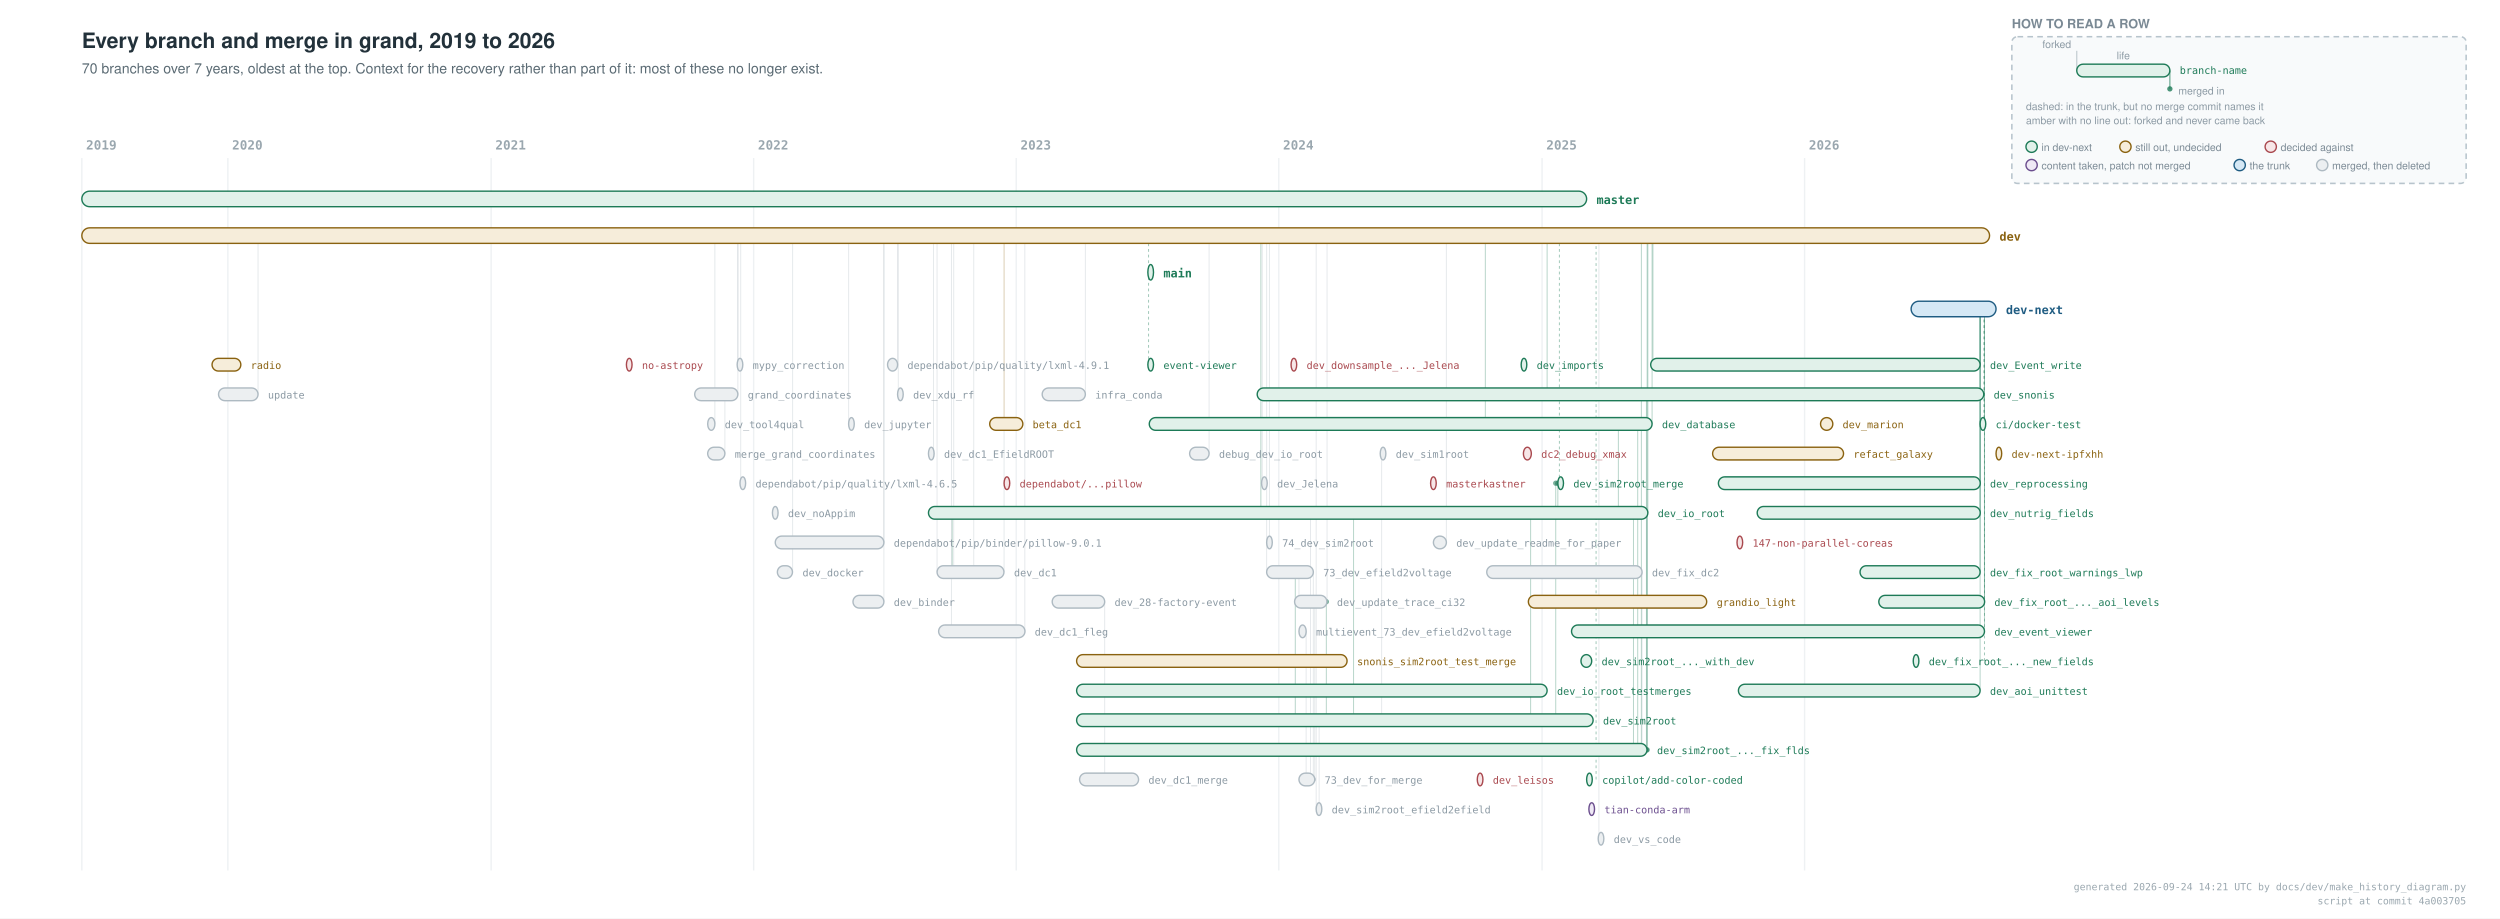
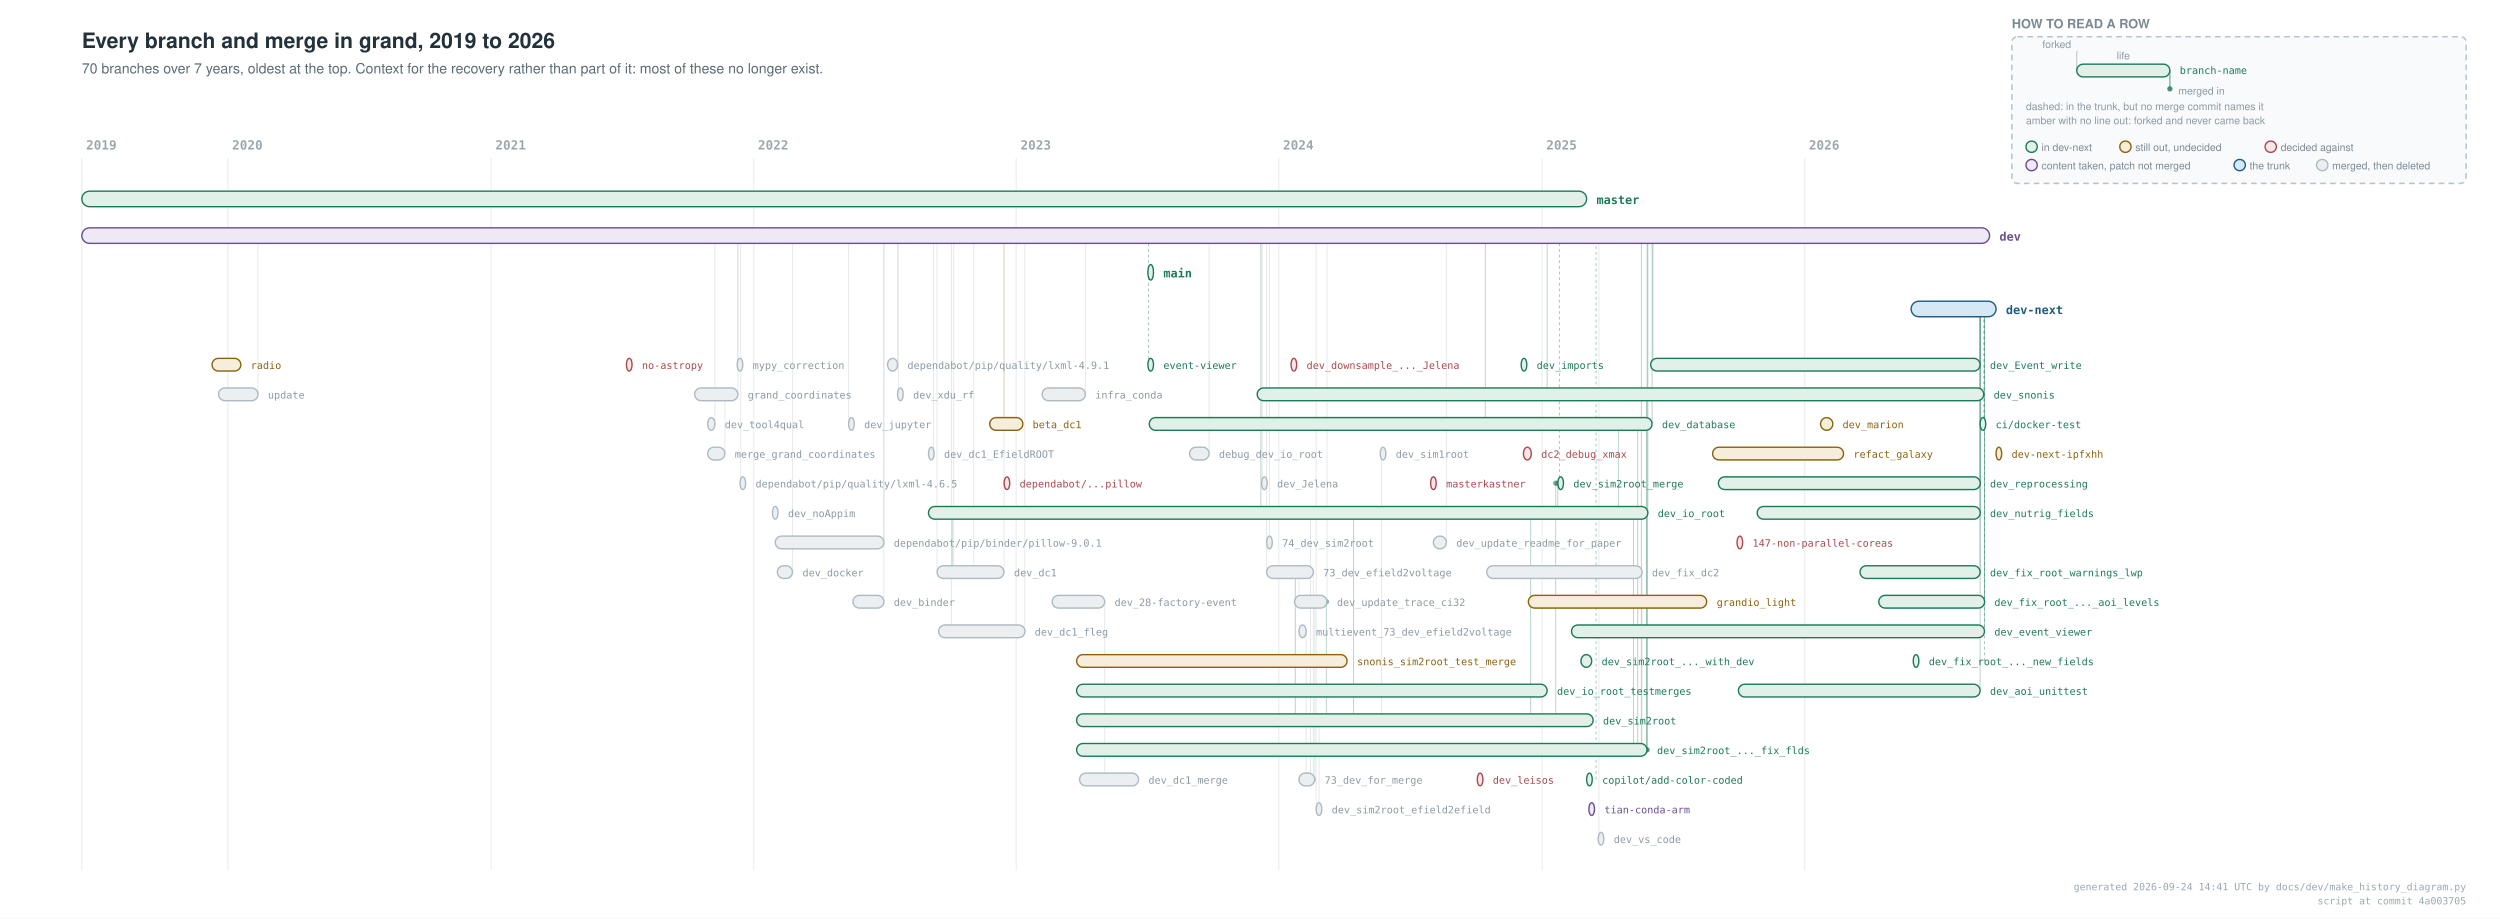
<svg xmlns="http://www.w3.org/2000/svg" viewBox="0 0 1772 651" width="1772" height="651" font-family="IBM Plex Sans, Helvetica, Arial, sans-serif">
  <rect width="1772" height="651" fill="#FFFFFF" />
  <text x="58" y="34" font-size="15" font-weight="600" fill="#22313A">Every branch and merge in grand, 2019 to 2026</text>
  <text x="58" y="52" font-size="10" fill="#5A6A73">70 branches over 7 years, oldest at the top. Context for the recovery rather than part of it: most of these no longer exist.</text>
  <line x1="58.0" y1="112" x2="58.0" y2="617" stroke="#EEF1F3" stroke-width="1" />
  <text x="61.0" y="106" font-family="IBM Plex Mono, monospace" font-size="9" font-weight="600" fill="#9AA7AF">2019</text>
  <line x1="161.5" y1="112" x2="161.5" y2="617" stroke="#EEF1F3" stroke-width="1" />
  <text x="164.5" y="106" font-family="IBM Plex Mono, monospace" font-size="9" font-weight="600" fill="#9AA7AF">2020</text>
  <line x1="348.1" y1="112" x2="348.1" y2="617" stroke="#EEF1F3" stroke-width="1" />
  <text x="351.1" y="106" font-family="IBM Plex Mono, monospace" font-size="9" font-weight="600" fill="#9AA7AF">2021</text>
  <line x1="534.2" y1="112" x2="534.2" y2="617" stroke="#EEF1F3" stroke-width="1" />
  <text x="537.2" y="106" font-family="IBM Plex Mono, monospace" font-size="9" font-weight="600" fill="#9AA7AF">2022</text>
  <line x1="720.3" y1="112" x2="720.3" y2="617" stroke="#EEF1F3" stroke-width="1" />
  <text x="723.3" y="106" font-family="IBM Plex Mono, monospace" font-size="9" font-weight="600" fill="#9AA7AF">2023</text>
  <line x1="906.4" y1="112" x2="906.4" y2="617" stroke="#EEF1F3" stroke-width="1" />
  <text x="909.4" y="106" font-family="IBM Plex Mono, monospace" font-size="9" font-weight="600" fill="#9AA7AF">2024</text>
  <line x1="1093.0" y1="112" x2="1093.0" y2="617" stroke="#EEF1F3" stroke-width="1" />
  <text x="1096.0" y="106" font-family="IBM Plex Mono, monospace" font-size="9" font-weight="600" fill="#9AA7AF">2025</text>
  <line x1="1279.1" y1="112" x2="1279.1" y2="617" stroke="#EEF1F3" stroke-width="1" />
  <text x="1282.1" y="106" font-family="IBM Plex Mono, monospace" font-size="9" font-weight="600" fill="#9AA7AF">2026</text>
  <path d="M 182.9 279.5 L 182.9 167.0" stroke="#AEBAC2" stroke-width="0.7" fill="none" opacity="0.32" />
  <circle cx="182.9" cy="167.0" r="1.9" fill="#AEBAC2" opacity="0.6" />
  <path d="M 506.7 300.5 L 506.7 167.0" stroke="#AEBAC2" stroke-width="0.7" fill="none" opacity="0.32" />
  <circle cx="506.7" cy="167.0" r="1.9" fill="#AEBAC2" opacity="0.6" />
  <path d="M 523.0 279.5 L 523.0 167.0" stroke="#AEBAC2" stroke-width="0.7" fill="none" opacity="0.32" />
  <circle cx="523.0" cy="167.0" r="1.9" fill="#AEBAC2" opacity="0.6" />
  <path d="M 513.8 321.5 L 513.8 279.5" stroke="#AEBAC2" stroke-width="0.7" fill="none" opacity="0.32" />
  <circle cx="513.8" cy="279.5" r="1.9" fill="#AEBAC2" opacity="0.6" />
  <path d="M 523.0 258.5 L 523.0 167.0" stroke="#AEBAC2" stroke-width="0.7" fill="none" opacity="0.32" />
  <circle cx="523.0" cy="167.0" r="1.9" fill="#AEBAC2" opacity="0.6" />
  <path d="M 525.0 342.5 L 525.0 167.0" stroke="#AEBAC2" stroke-width="0.7" fill="none" opacity="0.32" />
  <circle cx="525.0" cy="167.0" r="1.9" fill="#AEBAC2" opacity="0.6" />
  <path d="M 561.8 405.5 L 561.8 167.0" stroke="#AEBAC2" stroke-width="0.7" fill="none" opacity="0.32" />
  <circle cx="561.8" cy="167.0" r="1.9" fill="#AEBAC2" opacity="0.6" />
  <path d="M 601.5 300.5 L 601.5 167.0" stroke="#AEBAC2" stroke-width="0.7" fill="none" opacity="0.32" />
  <circle cx="601.5" cy="167.0" r="1.9" fill="#AEBAC2" opacity="0.6" />
  <path d="M 626.5 426.5 L 626.5 167.0" stroke="#AEBAC2" stroke-width="0.7" fill="none" opacity="0.32" />
  <circle cx="626.5" cy="167.0" r="1.9" fill="#AEBAC2" opacity="0.6" />
  <path d="M 626.5 384.5 L 626.5 167.0" stroke="#AEBAC2" stroke-width="0.7" fill="none" opacity="0.32" />
  <circle cx="626.5" cy="167.0" r="1.9" fill="#AEBAC2" opacity="0.6" />
  <path d="M 636.2 258.5 L 636.2 167.0" stroke="#AEBAC2" stroke-width="0.7" fill="none" opacity="0.32" />
  <circle cx="636.2" cy="167.0" r="1.9" fill="#AEBAC2" opacity="0.6" />
  <path d="M 636.7 279.5 L 636.7 167.0" stroke="#AEBAC2" stroke-width="0.7" fill="none" opacity="0.32" />
  <circle cx="636.7" cy="167.0" r="1.9" fill="#AEBAC2" opacity="0.6" />
  <path d="M 674.9 363.5 L 674.9 405.5" stroke="#1D7A57" stroke-width="0.7" fill="none" opacity="0.32" />
  <circle cx="674.9" cy="405.5" r="1.9" fill="#1D7A57" opacity="0.6" />
  <path d="M 661.7 321.5 L 661.7 167.0" stroke="#AEBAC2" stroke-width="0.7" fill="none" opacity="0.32" />
  <circle cx="661.7" cy="167.0" r="1.9" fill="#AEBAC2" opacity="0.6" />
  <path d="M 664.2 405.5 L 664.2 167.0" stroke="#AEBAC2" stroke-width="0.7" fill="none" opacity="0.32" />
  <circle cx="664.2" cy="167.0" r="1.9" fill="#AEBAC2" opacity="0.6" />
  <path d="M 674.4 447.5 L 674.4 167.0" stroke="#AEBAC2" stroke-width="0.7" fill="none" opacity="0.32" />
  <circle cx="674.4" cy="167.0" r="1.9" fill="#AEBAC2" opacity="0.6" />
  <path d="M 676.0 405.5 L 676.0 167.0" stroke="#AEBAC2" stroke-width="0.7" fill="none" opacity="0.32" />
  <circle cx="676.0" cy="167.0" r="1.9" fill="#AEBAC2" opacity="0.6" />
  <path d="M 690.2 405.5 L 690.2 167.0" stroke="#AEBAC2" stroke-width="0.7" fill="none" opacity="0.32" />
  <circle cx="690.2" cy="167.0" r="1.9" fill="#AEBAC2" opacity="0.6" />
  <path d="M 711.7 405.5 L 711.7 300.5" stroke="#AEBAC2" stroke-width="0.7" fill="none" opacity="0.32" />
  <circle cx="711.7" cy="300.5" r="1.9" fill="#AEBAC2" opacity="0.6" />
  <path d="M 711.7 300.5 L 711.7 167.0" stroke="#8A6210" stroke-width="0.7" fill="none" opacity="0.32" />
  <circle cx="711.7" cy="167.0" r="1.9" fill="#8A6210" opacity="0.6" />
  <path d="M 726.4 447.5 L 726.4 167.0" stroke="#AEBAC2" stroke-width="0.7" fill="none" opacity="0.32" />
  <circle cx="726.4" cy="167.0" r="1.9" fill="#AEBAC2" opacity="0.6" />
  <path d="M 769.3 279.5 L 769.3 167.0" stroke="#AEBAC2" stroke-width="0.7" fill="none" opacity="0.32" />
  <circle cx="769.3" cy="167.0" r="1.9" fill="#AEBAC2" opacity="0.6" />
  <path d="M 783.0 426.5 L 783.0 552.5" stroke="#AEBAC2" stroke-width="0.7" fill="none" opacity="0.32" />
  <circle cx="783.0" cy="552.5" r="1.9" fill="#AEBAC2" opacity="0.6" />
  <path d="M 1084.9 510.5 L 1084.9 363.5" stroke="#1D7A57" stroke-width="0.7" fill="none" opacity="0.32" />
  <circle cx="1084.9" cy="363.5" r="1.9" fill="#1D7A57" opacity="0.6" />
  <path d="M 1147.1 363.5 L 1147.1 300.5" stroke="#1D7A57" stroke-width="0.7" fill="none" opacity="0.32" />
  <circle cx="1147.1" cy="300.5" r="1.9" fill="#1D7A57" opacity="0.6" />
  <path d="M 857.0 321.5 L 857.0 167.0" stroke="#AEBAC2" stroke-width="0.7" fill="none" opacity="0.32" />
  <circle cx="857.0" cy="167.0" r="1.9" fill="#AEBAC2" opacity="0.6" />
  <path d="M 893.7 363.5 L 893.7 167.0" stroke="#1D7A57" stroke-width="0.7" fill="none" opacity="0.32" />
  <circle cx="893.7" cy="167.0" r="1.9" fill="#1D7A57" opacity="0.6" />
  <path d="M 894.7 342.5 L 894.7 167.0" stroke="#AEBAC2" stroke-width="0.7" fill="none" opacity="0.32" />
  <circle cx="894.7" cy="167.0" r="1.9" fill="#AEBAC2" opacity="0.6" />
  <path d="M 897.8 405.5 L 897.8 167.0" stroke="#AEBAC2" stroke-width="0.7" fill="none" opacity="0.32" />
  <circle cx="897.8" cy="167.0" r="1.9" fill="#AEBAC2" opacity="0.6" />
  <path d="M 899.8 384.5 L 899.8 167.0" stroke="#AEBAC2" stroke-width="0.7" fill="none" opacity="0.32" />
  <circle cx="899.8" cy="167.0" r="1.9" fill="#AEBAC2" opacity="0.6" />
  <path d="M 1052.8 300.5 L 1052.8 167.0" stroke="#1D7A57" stroke-width="0.7" fill="none" opacity="0.32" />
  <circle cx="1052.8" cy="167.0" r="1.9" fill="#1D7A57" opacity="0.6" />
  <path d="M 918.1 510.5 L 918.1 405.5" stroke="#1D7A57" stroke-width="0.7" fill="none" opacity="0.32" />
  <circle cx="918.1" cy="405.5" r="1.9" fill="#1D7A57" opacity="0.6" />
  <path d="M 920.7 405.5 L 920.7 426.5" stroke="#AEBAC2" stroke-width="0.7" fill="none" opacity="0.32" />
  <circle cx="920.7" cy="426.5" r="1.9" fill="#AEBAC2" opacity="0.6" />
  <path d="M 925.8 447.5 L 925.8 552.5" stroke="#AEBAC2" stroke-width="0.7" fill="none" opacity="0.32" />
  <circle cx="925.8" cy="552.5" r="1.9" fill="#AEBAC2" opacity="0.6" />
  <path d="M 928.9 552.5 L 928.9 363.5" stroke="#AEBAC2" stroke-width="0.7" fill="none" opacity="0.32" />
  <circle cx="928.9" cy="363.5" r="1.9" fill="#AEBAC2" opacity="0.6" />
  <path d="M 930.9 405.5 L 930.9 552.5" stroke="#AEBAC2" stroke-width="0.7" fill="none" opacity="0.32" />
  <circle cx="930.9" cy="552.5" r="1.9" fill="#AEBAC2" opacity="0.6" />
  <path d="M 931.9 552.5 L 931.9 426.5" stroke="#AEBAC2" stroke-width="0.7" fill="none" opacity="0.32" />
  <circle cx="931.9" cy="426.5" r="1.9" fill="#AEBAC2" opacity="0.6" />
  <path d="M 940.1 510.5 L 940.1 426.5" stroke="#1D7A57" stroke-width="0.7" fill="none" opacity="0.32" />
  <circle cx="940.1" cy="426.5" r="1.9" fill="#1D7A57" opacity="0.6" />
  <path d="M 932.9 573.5 L 932.9 167.0" stroke="#AEBAC2" stroke-width="0.7" fill="none" opacity="0.32" />
  <circle cx="932.9" cy="167.0" r="1.9" fill="#AEBAC2" opacity="0.6" />
  <path d="M 935.0 573.5 L 935.0 510.5" stroke="#AEBAC2" stroke-width="0.7" fill="none" opacity="0.32" />
  <circle cx="935.0" cy="510.5" r="1.9" fill="#AEBAC2" opacity="0.6" />
  <path d="M 940.6 426.5 L 940.6 167.0" stroke="#AEBAC2" stroke-width="0.7" fill="none" opacity="0.32" />
  <circle cx="940.6" cy="167.0" r="1.9" fill="#AEBAC2" opacity="0.6" />
  <path d="M 959.4 363.5 L 959.4 510.5" stroke="#1D7A57" stroke-width="0.7" fill="none" opacity="0.32" />
  <circle cx="959.4" cy="510.5" r="1.9" fill="#1D7A57" opacity="0.6" />
  <path d="M 979.3 321.5 L 979.3 510.5" stroke="#AEBAC2" stroke-width="0.7" fill="none" opacity="0.32" />
  <circle cx="979.3" cy="510.5" r="1.9" fill="#AEBAC2" opacity="0.6" />
  <path d="M 1025.2 384.5 L 1025.2 167.0" stroke="#AEBAC2" stroke-width="0.7" fill="none" opacity="0.32" />
  <circle cx="1025.2" cy="167.0" r="1.9" fill="#AEBAC2" opacity="0.6" />
  <path d="M 1096.6 279.5 L 1096.6 167.0" stroke="#1D7A57" stroke-width="0.7" fill="none" opacity="0.32" />
  <circle cx="1096.6" cy="167.0" r="1.9" fill="#1D7A57" opacity="0.6" />
  <path d="M 1104.2 363.5 L 1104.2 342.5" stroke="#1D7A57" stroke-width="0.7" fill="none" opacity="0.32" />
  <circle cx="1104.2" cy="342.5" r="1.9" fill="#1D7A57" opacity="0.6" />
  <path d="M 1102.7 510.5 L 1102.7 342.5" stroke="#1D7A57" stroke-width="0.7" fill="none" opacity="0.32" />
  <circle cx="1102.7" cy="342.5" r="1.9" fill="#1D7A57" opacity="0.6" />
  <path d="M 1167.5 363.5 L 1167.5 531.5" stroke="#1D7A57" stroke-width="0.7" fill="none" opacity="0.32" />
  <circle cx="1167.5" cy="531.5" r="1.9" fill="#1D7A57" opacity="0.6" />
  <path d="M 1167.0 279.5 L 1167.0 531.5" stroke="#1D7A57" stroke-width="0.7" fill="none" opacity="0.32" />
  <circle cx="1167.0" cy="531.5" r="1.9" fill="#1D7A57" opacity="0.6" />
  <path d="M 1133.3 594.5 L 1133.3 167.0" stroke="#AEBAC2" stroke-width="0.7" fill="none" opacity="0.32" />
  <circle cx="1133.3" cy="167.0" r="1.9" fill="#AEBAC2" opacity="0.6" />
  <path d="M 1157.8 531.5 L 1157.8 363.5" stroke="#1D7A57" stroke-width="0.7" fill="none" opacity="0.32" />
  <circle cx="1157.8" cy="363.5" r="1.9" fill="#1D7A57" opacity="0.6" />
  <path d="M 1160.8 531.5 L 1160.8 300.5" stroke="#1D7A57" stroke-width="0.7" fill="none" opacity="0.32" />
  <circle cx="1160.8" cy="300.5" r="1.9" fill="#1D7A57" opacity="0.6" />
  <path d="M 1163.4 531.5 L 1163.4 167.0" stroke="#1D7A57" stroke-width="0.7" fill="none" opacity="0.32" />
  <circle cx="1163.4" cy="167.0" r="1.9" fill="#1D7A57" opacity="0.6" />
  <path d="M 1163.9 405.5 L 1163.9 531.5" stroke="#AEBAC2" stroke-width="0.7" fill="none" opacity="0.32" />
  <circle cx="1163.9" cy="531.5" r="1.9" fill="#AEBAC2" opacity="0.6" />
  <path d="M 1167.5 531.5 L 1167.5 167.0" stroke="#1D7A57" stroke-width="0.7" fill="none" opacity="0.32" />
  <circle cx="1167.5" cy="167.0" r="1.9" fill="#1D7A57" opacity="0.6" />
  <path d="M 1168.0 363.5 L 1168.0 167.0" stroke="#1D7A57" stroke-width="0.7" fill="none" opacity="0.32" />
  <circle cx="1168.0" cy="167.0" r="1.9" fill="#1D7A57" opacity="0.6" />
  <path d="M 1171.6 258.5 L 1171.6 167.0" stroke="#1D7A57" stroke-width="0.7" fill="none" opacity="0.32" />
  <circle cx="1171.6" cy="167.0" r="1.9" fill="#1D7A57" opacity="0.6" />
  <path d="M 1171.0 300.5 L 1171.0 167.0" stroke="#1D7A57" stroke-width="0.7" fill="none" opacity="0.32" />
  <circle cx="1171.0" cy="167.0" r="1.9" fill="#1D7A57" opacity="0.6" />
  <path d="M 1403.5 405.5 L 1403.5 219.0" stroke="#1D7A57" stroke-width="0.7" fill="none" opacity="0.32" />
  <circle cx="1403.5" cy="219.0" r="1.9" fill="#1D7A57" opacity="0.6" />
  <path d="M 1403.5 363.5 L 1403.5 219.0" stroke="#1D7A57" stroke-width="0.7" fill="none" opacity="0.32" />
  <circle cx="1403.5" cy="219.0" r="1.9" fill="#1D7A57" opacity="0.6" />
  <path d="M 1403.5 342.5 L 1403.5 219.0" stroke="#1D7A57" stroke-width="0.7" fill="none" opacity="0.32" />
  <circle cx="1403.5" cy="219.0" r="1.9" fill="#1D7A57" opacity="0.6" />
  <path d="M 1403.5 258.5 L 1403.5 219.0" stroke="#1D7A57" stroke-width="0.7" fill="none" opacity="0.32" />
  <circle cx="1403.5" cy="219.0" r="1.9" fill="#1D7A57" opacity="0.6" />
  <path d="M 1403.5 489.5 L 1403.5 219.0" stroke="#1D7A57" stroke-width="0.7" fill="none" opacity="0.32" />
  <circle cx="1403.5" cy="219.0" r="1.9" fill="#1D7A57" opacity="0.6" />
  <path d="M 1406.6 426.5 L 1406.6 219.0" stroke="#1D7A57" stroke-width="0.7" fill="none" opacity="0.32" />
  <circle cx="1406.6" cy="219.0" r="1.9" fill="#1D7A57" opacity="0.6" />
  <path d="M 1406.6 447.5 L 1406.6 219.0" stroke="#1D7A57" stroke-width="0.7" fill="none" opacity="0.32" />
  <circle cx="1406.6" cy="219.0" r="1.9" fill="#1D7A57" opacity="0.6" />
  <path d="M 814.1 258.5 L 814.1 167.0" stroke="#1D7A57" stroke-width="0.7" stroke-dasharray="2 2" fill="none" opacity="0.42" />
  <path d="M 1105.3 342.5 L 1105.3 167.0" stroke="#1D7A57" stroke-width="0.7" stroke-dasharray="2 2" fill="none" opacity="0.42" />
  <path d="M 1131.3 552.5 L 1131.3 167.0" stroke="#1D7A57" stroke-width="0.7" stroke-dasharray="2 2" fill="none" opacity="0.42" />
  <path d="M 1406.6 468.5 L 1406.6 219.0" stroke="#1D7A57" stroke-width="0.7" stroke-dasharray="2 2" fill="none" opacity="0.42" />
  <path d="M 1406.1 300.5 L 1406.1 219.0" stroke="#1D7A57" stroke-width="0.7" stroke-dasharray="2 2" fill="none" opacity="0.42" />
  <rect x="58.0" y="135.5" width="1066.6" height="11" rx="5.5" fill="#E1F1EA" stroke="#1D7A57" stroke-width="1" />
  <text x="1131.6" y="144.6" font-family="IBM Plex Mono, monospace" font-size="8.4" font-weight="600" fill="#1D7A57">master</text>
-   <rect x="58.0" y="161.5" width="1352.2" height="11" rx="5.5" fill="#F6EDDA" stroke="#8A6210" stroke-width="1" />
-   <text x="1417.2" y="170.6" font-family="IBM Plex Mono, monospace" font-size="8.4" font-weight="600" fill="#8A6210">dev</text>
+   <rect x="58.0" y="161.5" width="1352.2" height="11" rx="5.5" fill="#EFE9F5" stroke="#6B4E8E" stroke-width="1" />
+   <text x="1417.2" y="170.6" font-family="IBM Plex Mono, monospace" font-size="8.4" font-weight="600" fill="#6B4E8E">dev</text>
  <rect x="813.6" y="187.5" width="4.0" height="11" rx="5.5" fill="#E1F1EA" stroke="#1D7A57" stroke-width="1" />
  <text x="824.6" y="196.6" font-family="IBM Plex Mono, monospace" font-size="8.4" font-weight="600" fill="#1D7A57">main</text>
  <rect x="1354.6" y="213.5" width="60.2" height="11" rx="5.5" fill="#D5E8F5" stroke="#1F5C82" stroke-width="1" />
  <text x="1421.8" y="222.6" font-family="IBM Plex Mono, monospace" font-size="8.4" font-weight="600" fill="#1F5C82">dev-next</text>
  <rect x="150.3" y="254.0" width="20.4" height="9" rx="4.5" fill="#F6EDDA" stroke="#8A6210" stroke-width="1" />
  <text x="177.7" y="261.5" font-family="IBM Plex Mono, monospace" font-size="7.2" font-weight="500" fill="#8A6210">radio</text>
  <rect x="154.9" y="275.0" width="28.0" height="9" rx="4.5" fill="#ECEFF1" stroke="#AEBAC2" stroke-width="1" />
  <text x="189.9" y="282.5" font-family="IBM Plex Mono, monospace" font-size="7.2" font-weight="500" fill="#8B99A3">update</text>
  <rect x="444.0" y="254.0" width="4.0" height="9" rx="4.5" fill="#F7E6E7" stroke="#A9484E" stroke-width="1" />
  <text x="455.0" y="261.5" font-family="IBM Plex Mono, monospace" font-size="7.2" font-weight="500" fill="#A9484E">no-astropy</text>
  <rect x="492.4" y="275.0" width="30.6" height="9" rx="4.5" fill="#ECEFF1" stroke="#AEBAC2" stroke-width="1" />
  <text x="530.0" y="282.5" font-family="IBM Plex Mono, monospace" font-size="7.2" font-weight="500" fill="#8B99A3">grand_coordinates</text>
  <rect x="501.6" y="296.0" width="5.1" height="9" rx="4.5" fill="#ECEFF1" stroke="#AEBAC2" stroke-width="1" />
  <text x="513.7" y="303.5" font-family="IBM Plex Mono, monospace" font-size="7.2" font-weight="500" fill="#8B99A3">dev_tool4qual</text>
  <rect x="501.6" y="317.0" width="12.2" height="9" rx="4.5" fill="#ECEFF1" stroke="#AEBAC2" stroke-width="1" />
  <text x="520.8" y="324.5" font-family="IBM Plex Mono, monospace" font-size="7.2" font-weight="500" fill="#8B99A3">merge_grand_coordinates</text>
  <rect x="522.5" y="254.0" width="4.0" height="9" rx="4.5" fill="#ECEFF1" stroke="#AEBAC2" stroke-width="1" />
  <text x="533.5" y="261.5" font-family="IBM Plex Mono, monospace" font-size="7.2" font-weight="500" fill="#8B99A3">mypy_correction</text>
  <rect x="524.5" y="338.0" width="4.0" height="9" rx="4.5" fill="#ECEFF1" stroke="#AEBAC2" stroke-width="1" />
  <text x="535.5" y="345.5" font-family="IBM Plex Mono, monospace" font-size="7.2" font-weight="500" fill="#8B99A3">dependabot/pip/quality/lxml-4.6.5</text>
  <rect x="547.5" y="359.0" width="4.0" height="9" rx="4.5" fill="#ECEFF1" stroke="#AEBAC2" stroke-width="1" />
  <text x="558.5" y="366.5" font-family="IBM Plex Mono, monospace" font-size="7.2" font-weight="500" fill="#8B99A3">dev_noAppim</text>
  <rect x="549.5" y="380.0" width="77.0" height="9" rx="4.5" fill="#ECEFF1" stroke="#AEBAC2" stroke-width="1" />
  <text x="633.5" y="387.5" font-family="IBM Plex Mono, monospace" font-size="7.2" font-weight="500" fill="#8B99A3">dependabot/pip/binder/pillow-9.0.1</text>
  <rect x="551.0" y="401.0" width="10.7" height="9" rx="4.5" fill="#ECEFF1" stroke="#AEBAC2" stroke-width="1" />
  <text x="568.8" y="408.5" font-family="IBM Plex Mono, monospace" font-size="7.2" font-weight="500" fill="#8B99A3">dev_docker</text>
  <rect x="601.5" y="296.0" width="4.0" height="9" rx="4.5" fill="#ECEFF1" stroke="#AEBAC2" stroke-width="1" />
  <text x="612.5" y="303.5" font-family="IBM Plex Mono, monospace" font-size="7.2" font-weight="500" fill="#8B99A3">dev_jupyter</text>
  <rect x="604.6" y="422.0" width="21.9" height="9" rx="4.5" fill="#ECEFF1" stroke="#AEBAC2" stroke-width="1" />
  <text x="633.5" y="429.5" font-family="IBM Plex Mono, monospace" font-size="7.2" font-weight="500" fill="#8B99A3">dev_binder</text>
  <rect x="629.1" y="254.0" width="7.1" height="9" rx="4.5" fill="#ECEFF1" stroke="#AEBAC2" stroke-width="1" />
  <text x="643.2" y="261.5" font-family="IBM Plex Mono, monospace" font-size="7.2" font-weight="500" fill="#8B99A3">dependabot/pip/quality/lxml-4.9.1</text>
  <rect x="636.2" y="275.0" width="4.0" height="9" rx="4.5" fill="#ECEFF1" stroke="#AEBAC2" stroke-width="1" />
  <text x="647.2" y="282.5" font-family="IBM Plex Mono, monospace" font-size="7.2" font-weight="500" fill="#8B99A3">dev_xdu_rf</text>
  <rect x="658.1" y="317.0" width="4.0" height="9" rx="4.5" fill="#ECEFF1" stroke="#AEBAC2" stroke-width="1" />
  <text x="669.1" y="324.5" font-family="IBM Plex Mono, monospace" font-size="7.2" font-weight="500" fill="#8B99A3">dev_dc1_EfieldROOT</text>
  <rect x="658.1" y="359.0" width="509.9" height="9" rx="4.5" fill="#E1F1EA" stroke="#1D7A57" stroke-width="1" />
  <text x="1175.0" y="366.5" font-family="IBM Plex Mono, monospace" font-size="7.2" font-weight="500" fill="#1D7A57">dev_io_root</text>
  <rect x="664.2" y="401.0" width="47.4" height="9" rx="4.5" fill="#ECEFF1" stroke="#AEBAC2" stroke-width="1" />
  <text x="718.7" y="408.5" font-family="IBM Plex Mono, monospace" font-size="7.2" font-weight="500" fill="#8B99A3">dev_dc1</text>
  <rect x="665.3" y="443.0" width="61.2" height="9" rx="4.5" fill="#ECEFF1" stroke="#AEBAC2" stroke-width="1" />
  <text x="733.4" y="450.5" font-family="IBM Plex Mono, monospace" font-size="7.2" font-weight="500" fill="#8B99A3">dev_dc1_fleg</text>
  <rect x="701.5" y="296.0" width="23.5" height="9" rx="4.5" fill="#F6EDDA" stroke="#8A6210" stroke-width="1" />
  <text x="731.9" y="303.5" font-family="IBM Plex Mono, monospace" font-size="7.2" font-weight="500" fill="#8A6210">beta_dc1</text>
  <rect x="711.7" y="338.0" width="4.0" height="9" rx="4.5" fill="#F7E6E7" stroke="#A9484E" stroke-width="1" />
  <text x="722.7" y="345.5" font-family="IBM Plex Mono, monospace" font-size="7.2" font-weight="500" fill="#A9484E">dependabot/...pillow</text>
  <rect x="738.7" y="275.0" width="30.6" height="9" rx="4.5" fill="#ECEFF1" stroke="#AEBAC2" stroke-width="1" />
  <text x="776.3" y="282.5" font-family="IBM Plex Mono, monospace" font-size="7.2" font-weight="500" fill="#8B99A3">infra_conda</text>
  <rect x="745.8" y="422.0" width="37.2" height="9" rx="4.5" fill="#ECEFF1" stroke="#AEBAC2" stroke-width="1" />
  <text x="790.0" y="429.5" font-family="IBM Plex Mono, monospace" font-size="7.2" font-weight="500" fill="#8B99A3">dev_28-factory-event</text>
  <rect x="763.1" y="464.0" width="191.7" height="9" rx="4.5" fill="#F6EDDA" stroke="#8A6210" stroke-width="1" />
  <text x="961.9" y="471.5" font-family="IBM Plex Mono, monospace" font-size="7.2" font-weight="500" fill="#8A6210">snonis_sim2root_test_merge</text>
  <rect x="763.1" y="485.0" width="333.5" height="9" rx="4.5" fill="#E1F1EA" stroke="#1D7A57" stroke-width="1" />
  <text x="1103.6" y="492.5" font-family="IBM Plex Mono, monospace" font-size="7.2" font-weight="500" fill="#1D7A57">dev_io_root_testmerges</text>
  <rect x="763.1" y="506.0" width="366.1" height="9" rx="4.5" fill="#E1F1EA" stroke="#1D7A57" stroke-width="1" />
  <text x="1136.2" y="513.5" font-family="IBM Plex Mono, monospace" font-size="7.2" font-weight="500" fill="#1D7A57">dev_sim2root</text>
  <rect x="763.1" y="527.0" width="404.3" height="9" rx="4.5" fill="#E1F1EA" stroke="#1D7A57" stroke-width="1" />
  <text x="1174.5" y="534.5" font-family="IBM Plex Mono, monospace" font-size="7.2" font-weight="500" fill="#1D7A57">dev_sim2root_..._fix_flds</text>
  <rect x="765.2" y="548.0" width="41.8" height="9" rx="4.5" fill="#ECEFF1" stroke="#AEBAC2" stroke-width="1" />
  <text x="814.0" y="555.5" font-family="IBM Plex Mono, monospace" font-size="7.2" font-weight="500" fill="#8B99A3">dev_dc1_merge</text>
  <rect x="813.6" y="254.0" width="4.0" height="9" rx="4.5" fill="#E1F1EA" stroke="#1D7A57" stroke-width="1" />
  <text x="824.6" y="261.5" font-family="IBM Plex Mono, monospace" font-size="7.2" font-weight="500" fill="#1D7A57">event-viewer</text>
  <rect x="814.6" y="296.0" width="356.4" height="9" rx="4.5" fill="#E1F1EA" stroke="#1D7A57" stroke-width="1" />
  <text x="1178.0" y="303.5" font-family="IBM Plex Mono, monospace" font-size="7.2" font-weight="500" fill="#1D7A57">dev_database</text>
  <rect x="843.2" y="317.0" width="13.8" height="9" rx="4.5" fill="#ECEFF1" stroke="#AEBAC2" stroke-width="1" />
  <text x="864.0" y="324.5" font-family="IBM Plex Mono, monospace" font-size="7.2" font-weight="500" fill="#8B99A3">debug_dev_io_root</text>
  <rect x="891.1" y="275.0" width="515.0" height="9" rx="4.5" fill="#E1F1EA" stroke="#1D7A57" stroke-width="1" />
  <text x="1413.1" y="282.5" font-family="IBM Plex Mono, monospace" font-size="7.2" font-weight="500" fill="#1D7A57">dev_snonis</text>
  <rect x="894.2" y="338.0" width="4.0" height="9" rx="4.5" fill="#ECEFF1" stroke="#AEBAC2" stroke-width="1" />
  <text x="905.2" y="345.5" font-family="IBM Plex Mono, monospace" font-size="7.2" font-weight="500" fill="#8B99A3">dev_Jelena</text>
  <rect x="897.8" y="380.0" width="4.0" height="9" rx="4.5" fill="#ECEFF1" stroke="#AEBAC2" stroke-width="1" />
  <text x="908.8" y="387.5" font-family="IBM Plex Mono, monospace" font-size="7.2" font-weight="500" fill="#8B99A3">74_dev_sim2root</text>
  <rect x="897.8" y="401.0" width="33.1" height="9" rx="4.5" fill="#ECEFF1" stroke="#AEBAC2" stroke-width="1" />
  <text x="937.9" y="408.5" font-family="IBM Plex Mono, monospace" font-size="7.2" font-weight="500" fill="#8B99A3">73_dev_efield2voltage</text>
  <rect x="915.1" y="254.0" width="4.0" height="9" rx="4.5" fill="#F7E6E7" stroke="#A9484E" stroke-width="1" />
  <text x="926.1" y="261.5" font-family="IBM Plex Mono, monospace" font-size="7.2" font-weight="500" fill="#A9484E">dev_downsample_..._Jelena</text>
  <rect x="917.6" y="422.0" width="22.9" height="9" rx="4.5" fill="#ECEFF1" stroke="#AEBAC2" stroke-width="1" />
  <text x="947.6" y="429.5" font-family="IBM Plex Mono, monospace" font-size="7.2" font-weight="500" fill="#8B99A3">dev_update_trace_ci32</text>
  <rect x="920.7" y="443.0" width="5.1" height="9" rx="4.5" fill="#ECEFF1" stroke="#AEBAC2" stroke-width="1" />
  <text x="932.8" y="450.5" font-family="IBM Plex Mono, monospace" font-size="7.2" font-weight="500" fill="#8B99A3">multievent_73_dev_efield2voltage</text>
  <rect x="920.7" y="548.0" width="11.2" height="9" rx="4.5" fill="#ECEFF1" stroke="#AEBAC2" stroke-width="1" />
  <text x="938.9" y="555.5" font-family="IBM Plex Mono, monospace" font-size="7.2" font-weight="500" fill="#8B99A3">73_dev_for_merge</text>
  <rect x="932.9" y="569.0" width="4.0" height="9" rx="4.5" fill="#ECEFF1" stroke="#AEBAC2" stroke-width="1" />
  <text x="943.9" y="576.5" font-family="IBM Plex Mono, monospace" font-size="7.2" font-weight="500" fill="#8B99A3">dev_sim2root_efield2efield</text>
  <rect x="978.3" y="317.0" width="4.0" height="9" rx="4.5" fill="#ECEFF1" stroke="#AEBAC2" stroke-width="1" />
  <text x="989.3" y="324.5" font-family="IBM Plex Mono, monospace" font-size="7.2" font-weight="500" fill="#8B99A3">dev_sim1root</text>
  <rect x="1014.0" y="338.0" width="4.0" height="9" rx="4.5" fill="#F7E6E7" stroke="#A9484E" stroke-width="1" />
  <text x="1025.0" y="345.5" font-family="IBM Plex Mono, monospace" font-size="7.2" font-weight="500" fill="#A9484E">masterkastner</text>
  <rect x="1016.0" y="380.0" width="9.2" height="9" rx="4.5" fill="#ECEFF1" stroke="#AEBAC2" stroke-width="1" />
  <text x="1032.2" y="387.5" font-family="IBM Plex Mono, monospace" font-size="7.2" font-weight="500" fill="#8B99A3">dev_update_readme_for_paper</text>
  <rect x="1047.1" y="548.0" width="4.0" height="9" rx="4.5" fill="#F7E6E7" stroke="#A9484E" stroke-width="1" />
  <text x="1058.1" y="555.5" font-family="IBM Plex Mono, monospace" font-size="7.2" font-weight="500" fill="#A9484E">dev_leisos</text>
  <rect x="1053.8" y="401.0" width="110.1" height="9" rx="4.5" fill="#ECEFF1" stroke="#AEBAC2" stroke-width="1" />
  <text x="1170.9" y="408.5" font-family="IBM Plex Mono, monospace" font-size="7.2" font-weight="500" fill="#8B99A3">dev_fix_dc2</text>
  <rect x="1078.2" y="254.0" width="4.0" height="9" rx="4.5" fill="#E1F1EA" stroke="#1D7A57" stroke-width="1" />
  <text x="1089.2" y="261.5" font-family="IBM Plex Mono, monospace" font-size="7.2" font-weight="500" fill="#1D7A57">dev_imports</text>
  <rect x="1079.8" y="317.0" width="5.6" height="9" rx="4.5" fill="#F7E6E7" stroke="#A9484E" stroke-width="1" />
  <text x="1092.4" y="324.5" font-family="IBM Plex Mono, monospace" font-size="7.2" font-weight="500" fill="#A9484E">dc2_debug_xmax</text>
  <rect x="1083.3" y="422.0" width="126.4" height="9" rx="4.5" fill="#F6EDDA" stroke="#8A6210" stroke-width="1" />
  <text x="1216.8" y="429.5" font-family="IBM Plex Mono, monospace" font-size="7.2" font-weight="500" fill="#8A6210">grandio_light</text>
  <rect x="1104.2" y="338.0" width="4.0" height="9" rx="4.5" fill="#E1F1EA" stroke="#1D7A57" stroke-width="1" />
  <text x="1115.2" y="345.5" font-family="IBM Plex Mono, monospace" font-size="7.2" font-weight="500" fill="#1D7A57">dev_sim2root_merge</text>
  <rect x="1113.9" y="443.0" width="292.7" height="9" rx="4.5" fill="#E1F1EA" stroke="#1D7A57" stroke-width="1" />
  <text x="1413.6" y="450.5" font-family="IBM Plex Mono, monospace" font-size="7.2" font-weight="500" fill="#1D7A57">dev_event_viewer</text>
  <rect x="1120.6" y="464.0" width="7.6" height="9" rx="4.5" fill="#E1F1EA" stroke="#1D7A57" stroke-width="1" />
  <text x="1135.2" y="471.5" font-family="IBM Plex Mono, monospace" font-size="7.2" font-weight="500" fill="#1D7A57">dev_sim2root_..._with_dev</text>
  <rect x="1124.6" y="548.0" width="4.0" height="9" rx="4.5" fill="#E1F1EA" stroke="#1D7A57" stroke-width="1" />
  <text x="1135.6" y="555.5" font-family="IBM Plex Mono, monospace" font-size="7.2" font-weight="500" fill="#1D7A57">copilot/add-color-coded</text>
  <rect x="1126.2" y="569.0" width="4.0" height="9" rx="4.5" fill="#EFE9F5" stroke="#6B4E8E" stroke-width="1" />
  <text x="1137.2" y="576.5" font-family="IBM Plex Mono, monospace" font-size="7.2" font-weight="500" fill="#6B4E8E">tian-conda-arm</text>
  <rect x="1132.8" y="590.0" width="4.0" height="9" rx="4.5" fill="#ECEFF1" stroke="#AEBAC2" stroke-width="1" />
  <text x="1143.8" y="597.5" font-family="IBM Plex Mono, monospace" font-size="7.2" font-weight="500" fill="#8B99A3">dev_vs_code</text>
  <rect x="1170.0" y="254.0" width="233.5" height="9" rx="4.5" fill="#E1F1EA" stroke="#1D7A57" stroke-width="1" />
  <text x="1410.5" y="261.5" font-family="IBM Plex Mono, monospace" font-size="7.2" font-weight="500" fill="#1D7A57">dev_Event_write</text>
  <rect x="1213.9" y="317.0" width="92.8" height="9" rx="4.5" fill="#F6EDDA" stroke="#8A6210" stroke-width="1" />
  <text x="1313.7" y="324.5" font-family="IBM Plex Mono, monospace" font-size="7.2" font-weight="500" fill="#8A6210">refact_galaxy</text>
  <rect x="1218.0" y="338.0" width="185.6" height="9" rx="4.5" fill="#E1F1EA" stroke="#1D7A57" stroke-width="1" />
  <text x="1410.5" y="345.5" font-family="IBM Plex Mono, monospace" font-size="7.2" font-weight="500" fill="#1D7A57">dev_reprocessing</text>
  <rect x="1231.2" y="380.0" width="4.0" height="9" rx="4.5" fill="#F7E6E7" stroke="#A9484E" stroke-width="1" />
  <text x="1242.2" y="387.5" font-family="IBM Plex Mono, monospace" font-size="7.2" font-weight="500" fill="#A9484E">147-non-parallel-coreas</text>
  <rect x="1232.2" y="485.0" width="171.3" height="9" rx="4.5" fill="#E1F1EA" stroke="#1D7A57" stroke-width="1" />
  <text x="1410.5" y="492.5" font-family="IBM Plex Mono, monospace" font-size="7.2" font-weight="500" fill="#1D7A57">dev_aoi_unittest</text>
  <rect x="1245.5" y="359.0" width="158.1" height="9" rx="4.5" fill="#E1F1EA" stroke="#1D7A57" stroke-width="1" />
  <text x="1410.5" y="366.5" font-family="IBM Plex Mono, monospace" font-size="7.2" font-weight="500" fill="#1D7A57">dev_nutrig_fields</text>
  <rect x="1290.4" y="296.0" width="8.7" height="9" rx="4.5" fill="#F6EDDA" stroke="#8A6210" stroke-width="1" />
  <text x="1306.0" y="303.5" font-family="IBM Plex Mono, monospace" font-size="7.2" font-weight="500" fill="#8A6210">dev_marion</text>
  <rect x="1318.4" y="401.0" width="85.1" height="9" rx="4.5" fill="#E1F1EA" stroke="#1D7A57" stroke-width="1" />
  <text x="1410.5" y="408.5" font-family="IBM Plex Mono, monospace" font-size="7.2" font-weight="500" fill="#1D7A57">dev_fix_root_warnings_lwp</text>
  <rect x="1331.7" y="422.0" width="75.0" height="9" rx="4.5" fill="#E1F1EA" stroke="#1D7A57" stroke-width="1" />
  <text x="1413.6" y="429.5" font-family="IBM Plex Mono, monospace" font-size="7.2" font-weight="500" fill="#1D7A57">dev_fix_root_..._aoi_levels</text>
  <rect x="1356.1" y="464.0" width="4.0" height="9" rx="4.5" fill="#E1F1EA" stroke="#1D7A57" stroke-width="1" />
  <text x="1367.1" y="471.5" font-family="IBM Plex Mono, monospace" font-size="7.2" font-weight="500" fill="#1D7A57">dev_fix_root_..._new_fields</text>
  <rect x="1403.5" y="296.0" width="4.0" height="9" rx="4.5" fill="#E1F1EA" stroke="#1D7A57" stroke-width="1" />
  <text x="1414.5" y="303.5" font-family="IBM Plex Mono, monospace" font-size="7.2" font-weight="500" fill="#1D7A57">ci/docker-test</text>
  <rect x="1414.8" y="317.0" width="4.0" height="9" rx="4.5" fill="#F6EDDA" stroke="#8A6210" stroke-width="1" />
  <text x="1425.8" y="324.5" font-family="IBM Plex Mono, monospace" font-size="7.2" font-weight="500" fill="#8A6210">dev-next-ipfxhh</text>
  <text x="1426.0" y="20.0" font-size="9" font-weight="600" fill="#7A8994">HOW TO READ A ROW</text>
  <rect x="1426.0" y="26.0" width="322" height="104" rx="4" fill="#F8FAFB" stroke="#B7C4CC" stroke-width="1.1" stroke-dasharray="4 3" />
  <path d="M 1472.0 36.0 L 1472.0 50.0" stroke="#AEBAC2" stroke-width="0.9" opacity="0.7" />
  <rect x="1472.0" y="45.5" width="66" height="9" rx="4.5" fill="#E1F1EA" stroke="#1D7A57" stroke-width="1" />
  <text x="1545.0" y="52.4" font-family="IBM Plex Mono, monospace" font-size="7.2" font-weight="500" fill="#1D7A57">branch-name</text>
  <path d="M 1538.0 50.0 L 1538.0 63.0" stroke="#1D7A57" stroke-width="0.9" opacity="0.6" />
  <circle cx="1538.0" cy="63.0" r="1.9" fill="#1D7A57" opacity="0.8" />
  <text x="1468.0" y="34.0" font-size="7.4" fill="#8B99A3" text-anchor="end">forked</text>
  <text x="1505.0" y="42.0" font-size="7.4" fill="#8B99A3" text-anchor="middle">life</text>
  <text x="1544.0" y="67.0" font-size="7.4" fill="#8B99A3" text-anchor="start">merged in</text>
  <text x="1436.0" y="78.0" font-size="7.4" fill="#8B99A3">dashed: in the trunk, but no merge commit names it</text>
  <text x="1436.0" y="88.0" font-size="7.4" fill="#8B99A3">amber with no line out: forked and never came back</text>
  <rect x="1436.0" y="100.0" width="8" height="8" rx="4" fill="#E1F1EA" stroke="#1D7A57" />
  <text x="1447.0" y="107.0" font-size="7.4" fill="#7A8994">in dev-next</text>
  <rect x="1502.5" y="100.0" width="8" height="8" rx="4" fill="#F6EDDA" stroke="#8A6210" />
  <text x="1513.5" y="107.0" font-size="7.4" fill="#7A8994">still out, undecided</text>
  <rect x="1605.5" y="100.0" width="8" height="8" rx="4" fill="#F7E6E7" stroke="#A9484E" />
  <text x="1616.5" y="107.0" font-size="7.4" fill="#7A8994">decided against</text>
  <rect x="1436.0" y="113.0" width="8" height="8" rx="4" fill="#EFE9F5" stroke="#6B4E8E" />
  <text x="1447.0" y="120.0" font-size="7.4" fill="#7A8994">content taken, patch not merged</text>
  <rect x="1583.5" y="113.0" width="8" height="8" rx="4" fill="#D5E8F5" stroke="#1F5C82" />
  <text x="1594.5" y="120.0" font-size="7.4" fill="#7A8994">the trunk</text>
  <rect x="1642.0" y="113.0" width="8" height="8" rx="4" fill="#ECEFF1" stroke="#AEBAC2" />
  <text x="1653.0" y="120.0" font-size="7.4" fill="#7A8994">merged, then deleted</text>
-   <text x="1748.0" y="631.0" font-family="IBM Plex Mono, monospace" font-size="7" fill="#9AA7AF" text-anchor="end">generated 2026-09-24 14:21 UTC by docs/dev/make_history_diagram.py</text>
+   <text x="1748.0" y="631.0" font-family="IBM Plex Mono, monospace" font-size="7" fill="#9AA7AF" text-anchor="end">generated 2026-09-24 14:41 UTC by docs/dev/make_history_diagram.py</text>
  <text x="1748.0" y="641.0" font-family="IBM Plex Mono, monospace" font-size="7" fill="#9AA7AF" text-anchor="end">script at commit 4a003705</text>
</svg>
